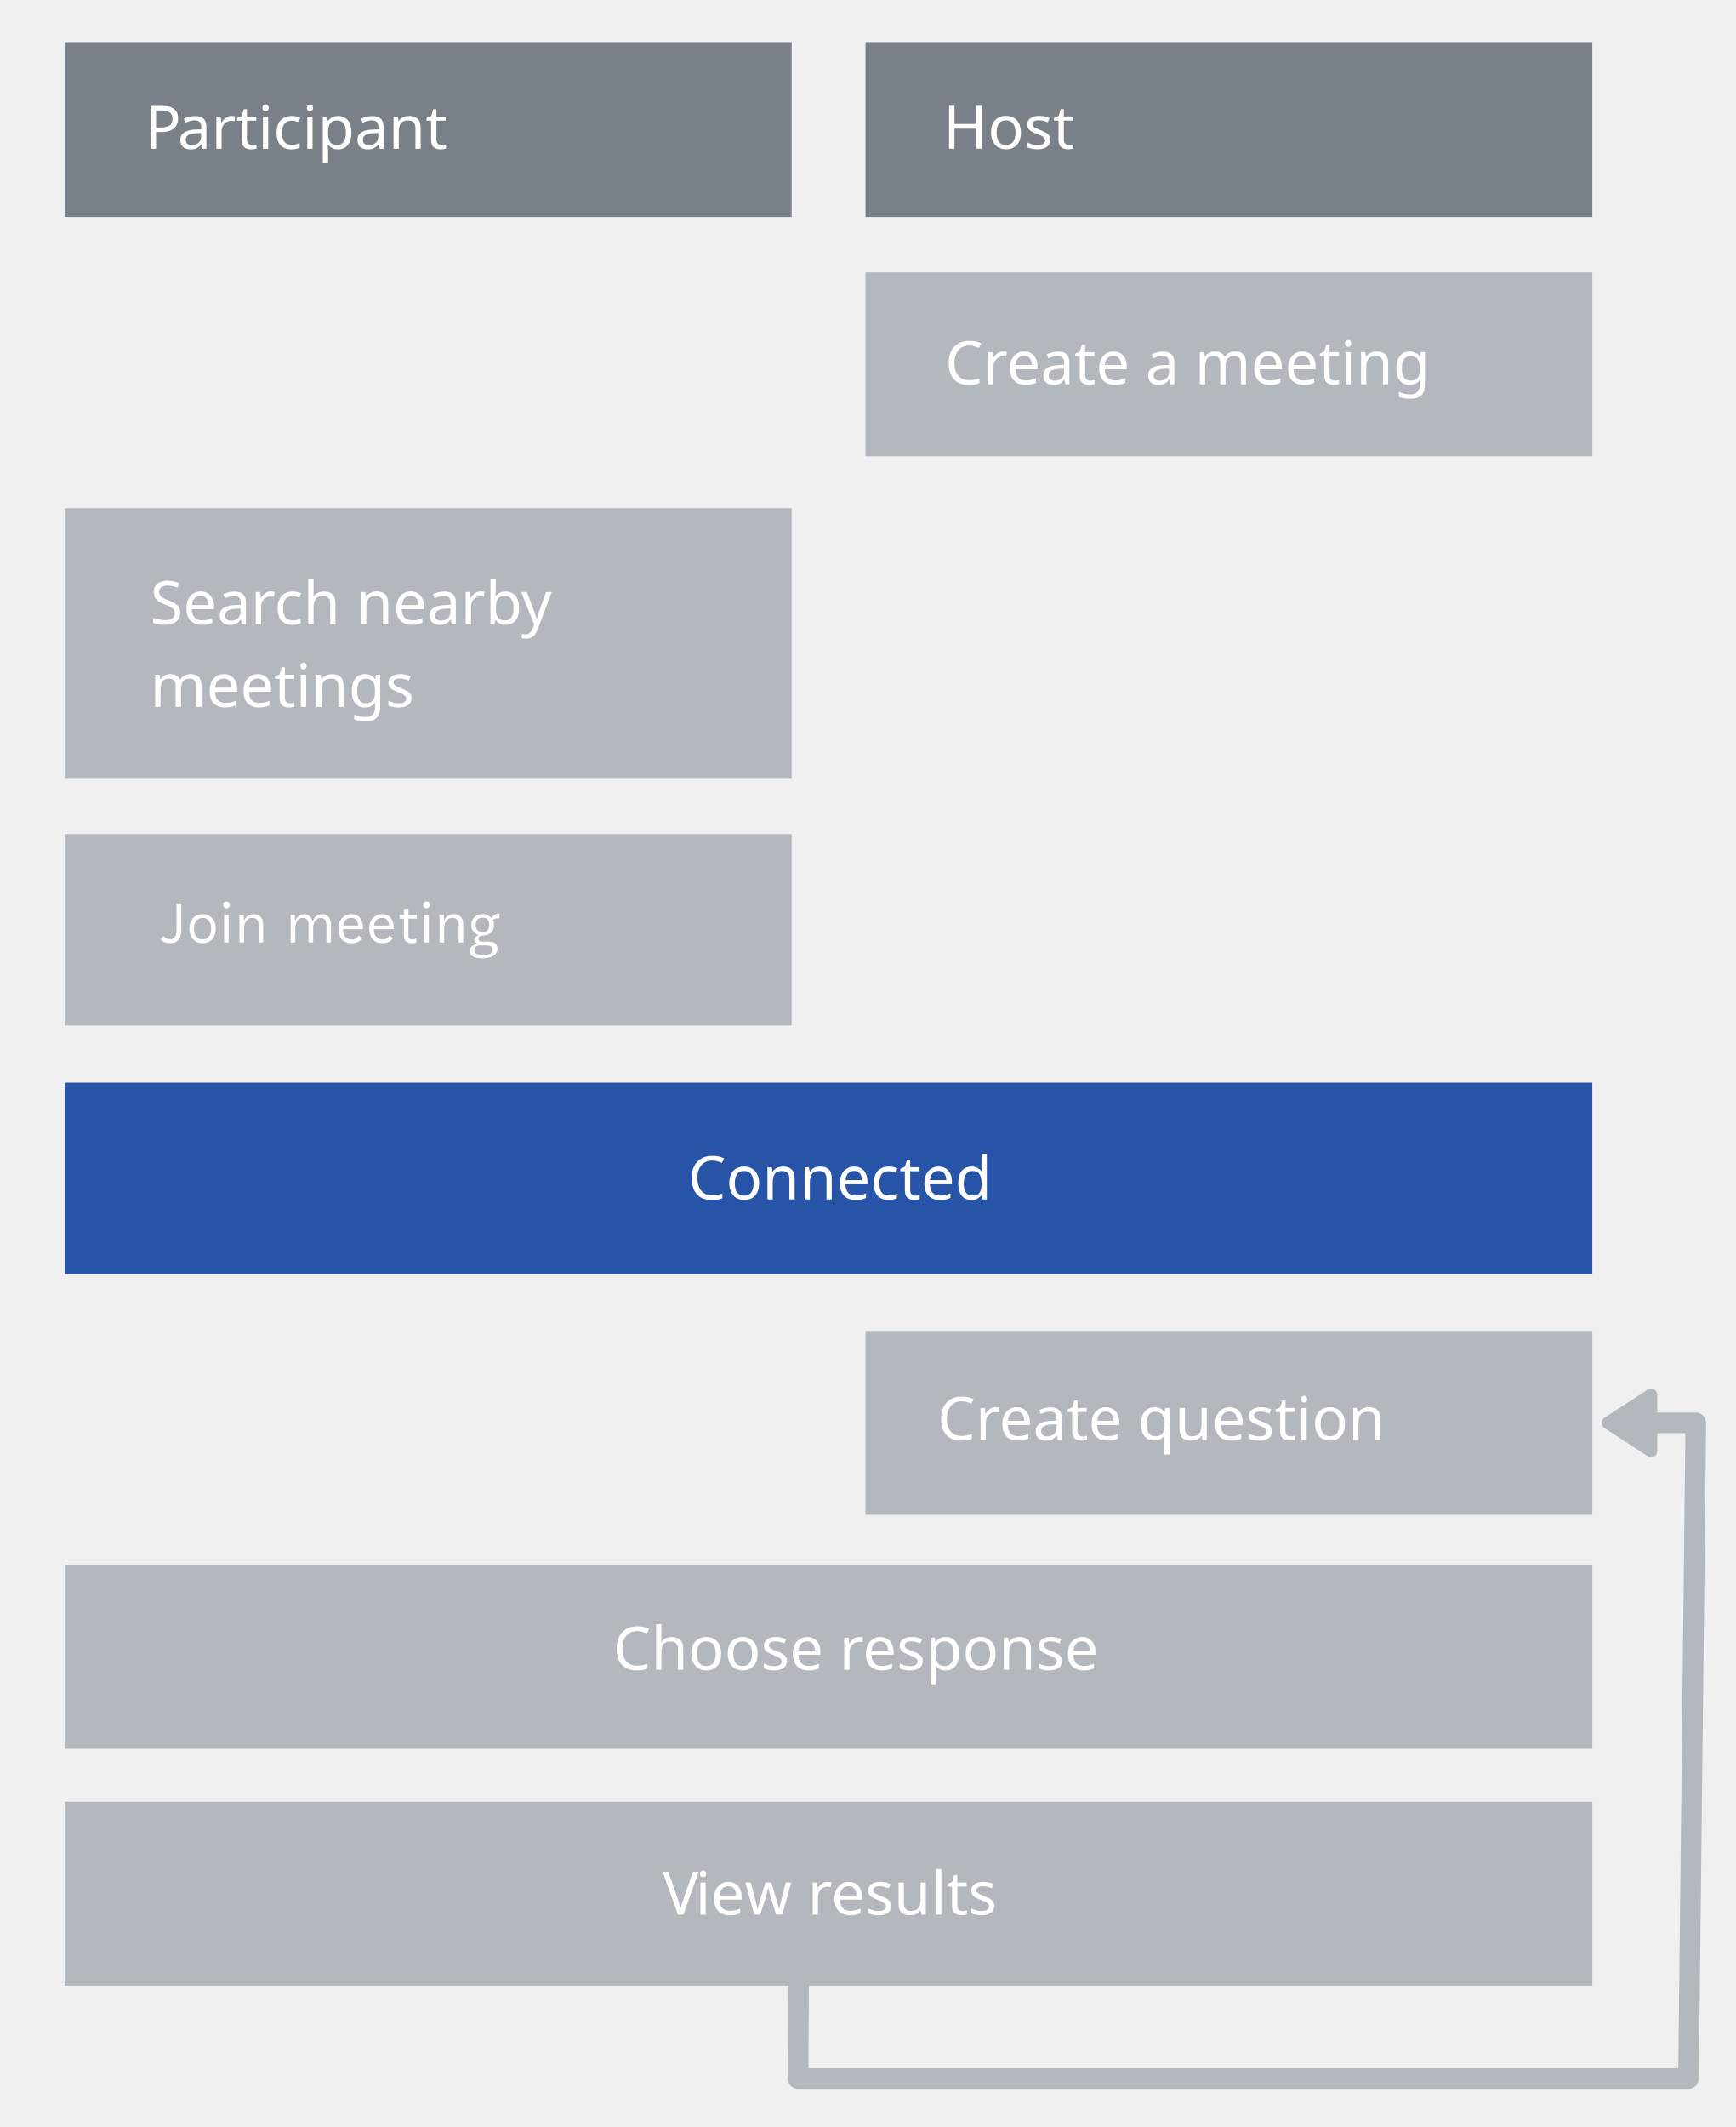
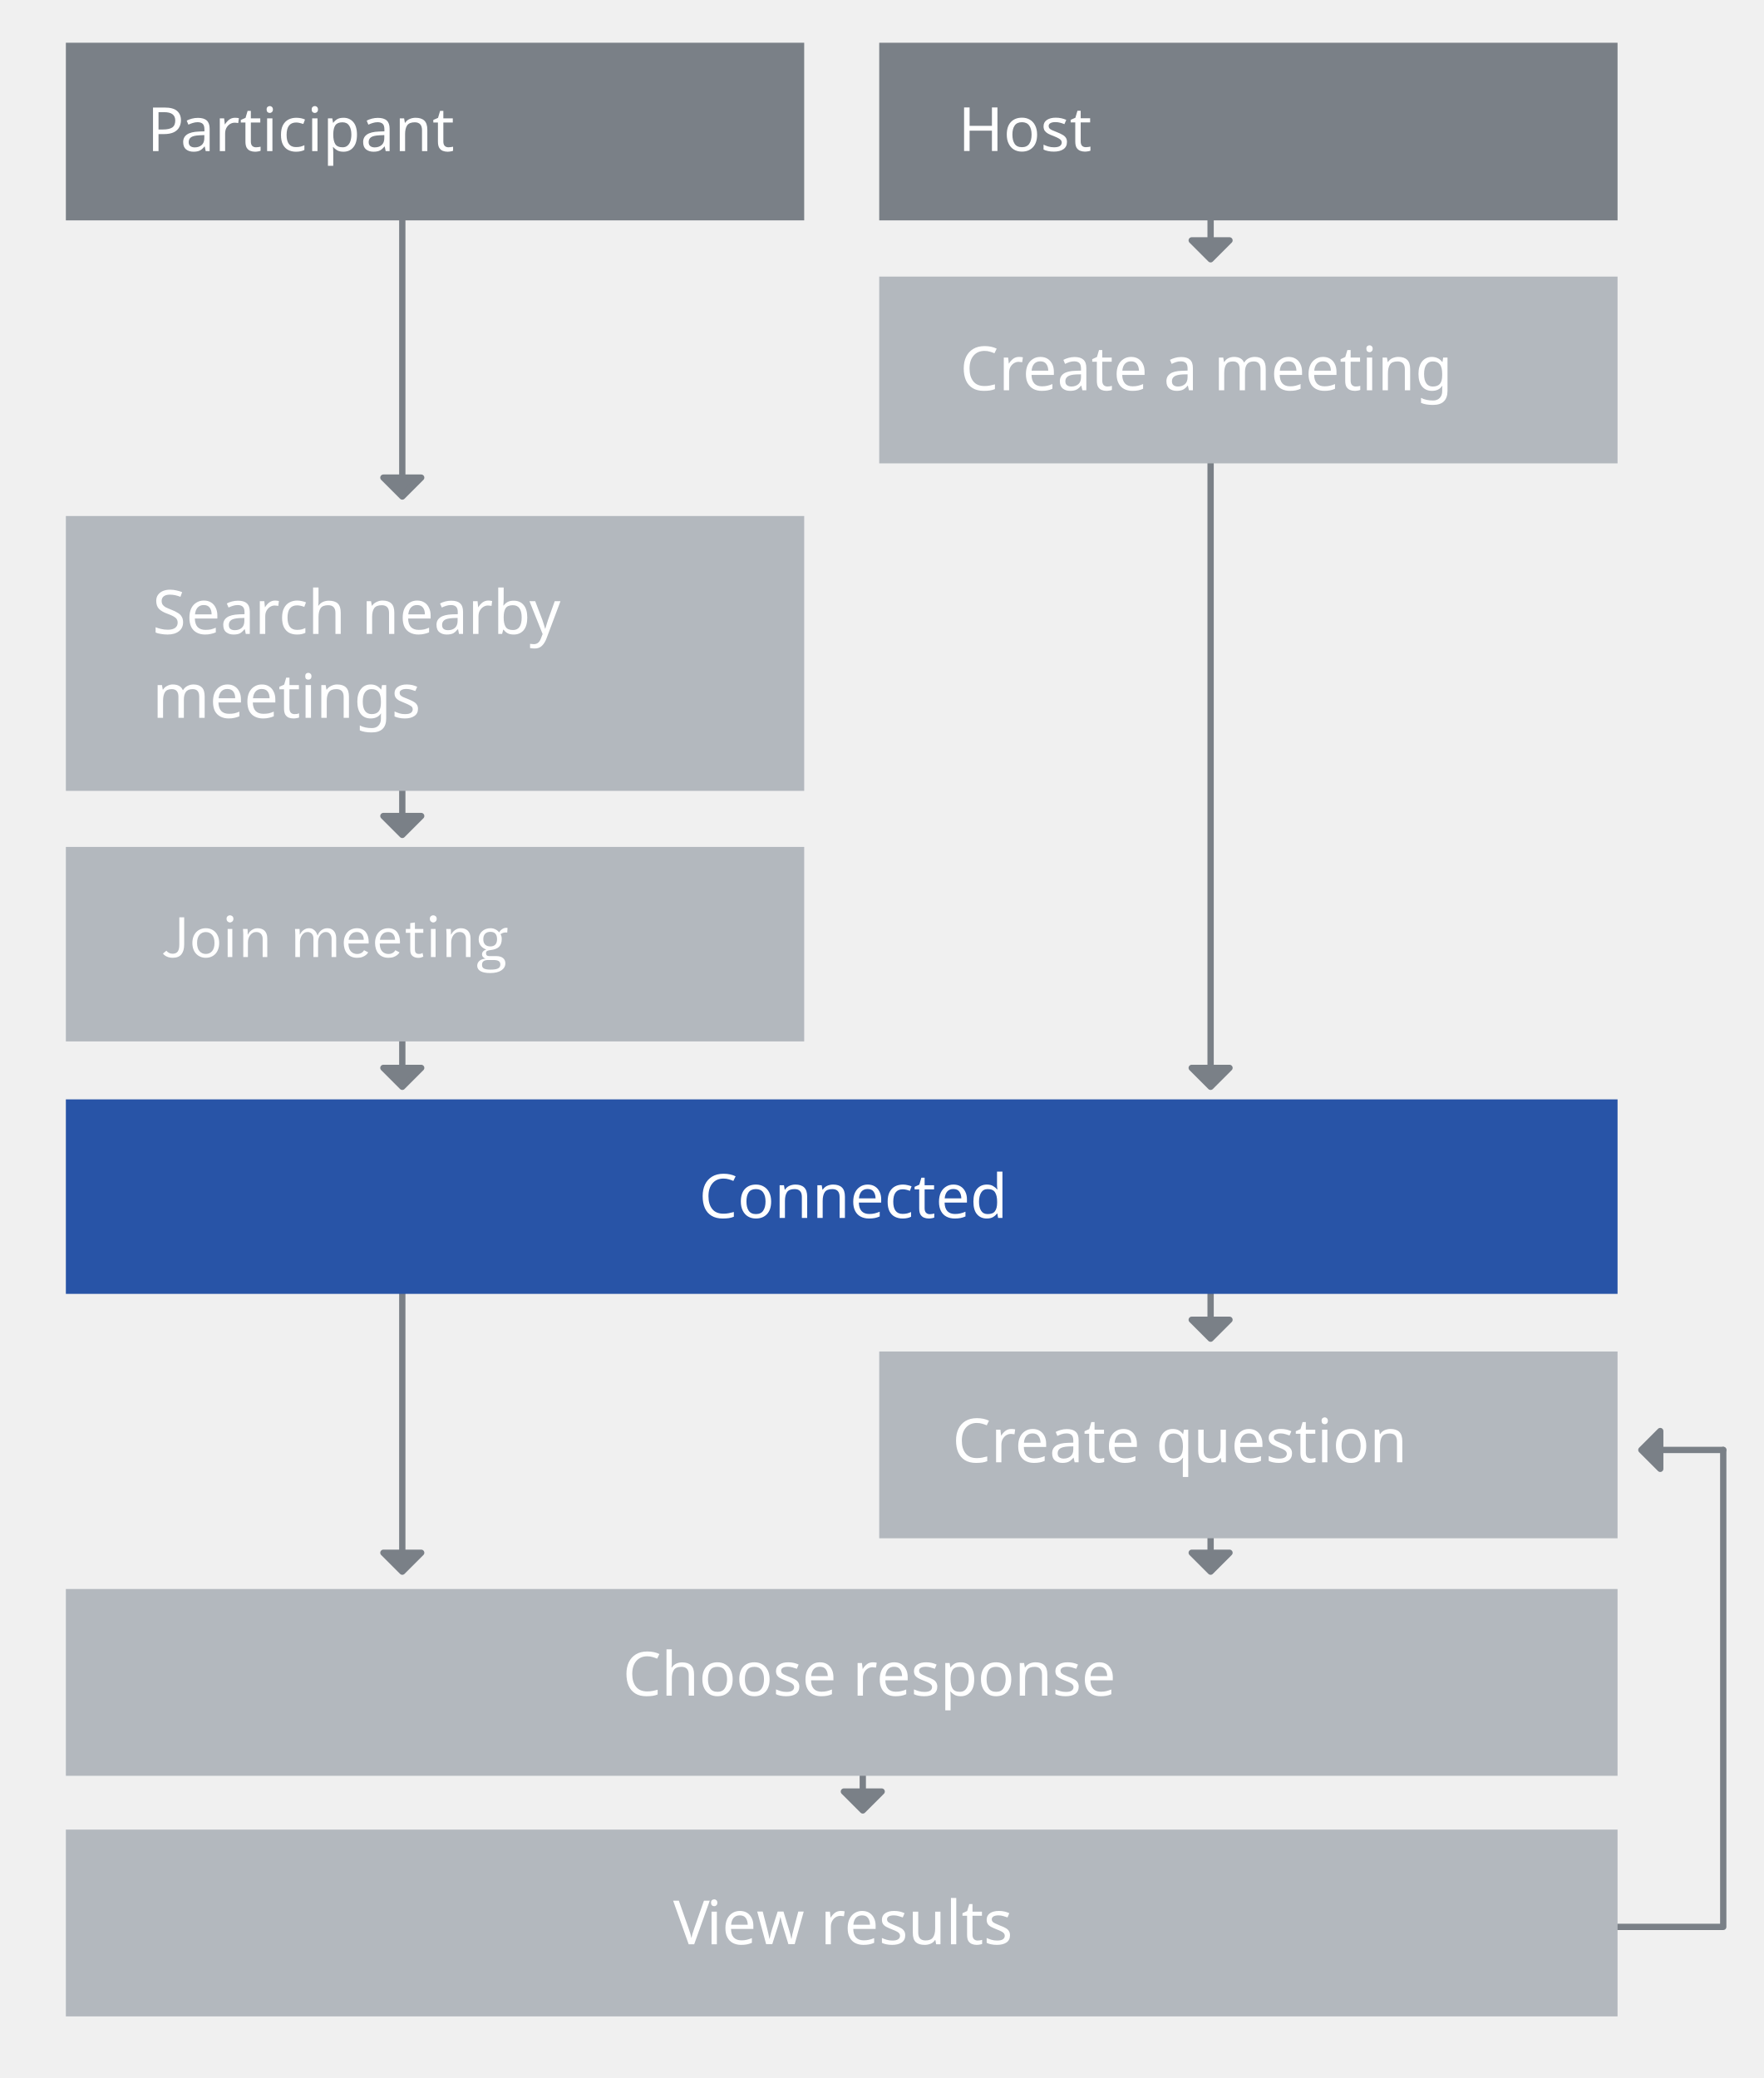
- <svg xmlns="http://www.w3.org/2000/svg" width="100%" height="100%" viewBox="0 0 280 343" version="1.1" xml:space="preserve" style="fill-rule:evenodd;clip-rule:evenodd;stroke-linecap:round;stroke-linejoin:round;stroke-miterlimit:1.5;">
+ <svg xmlns="http://www.w3.org/2000/svg" width="100%" height="100%" viewBox="0 0 280 330" version="1.1" xml:space="preserve" style="fill-rule:evenodd;clip-rule:evenodd;stroke-linecap:round;stroke-linejoin:round;stroke-miterlimit:1.5;">
+   <path d="M63.88,31.848l0,44.002l-3,0l3,3l3,-3l-3,0" style="fill:#7a8087;stroke:#7a8087;stroke-width:1px;" />
+   <path d="M63.88,202.586l0,44.003l-3,0l3,3l3,-3l-3,0" style="fill:#7a8087;stroke:#7a8087;stroke-width:1px;" />
+   <path d="M192.231,30.172l0,8.002l-3,0l3,3l3,-3l-3,0" style="fill:#7a8087;stroke:#7a8087;stroke-width:1px;" />
+   <path d="M63.88,121.586l0,8.003l-3,0l3,3l3,-3l-3,0" style="fill:#7a8087;stroke:#7a8087;stroke-width:1px;" />
+   <path d="M63.88,161.586l0,8.003l-3,0l3,3l3,-3l-3,0" style="fill:#7a8087;stroke:#7a8087;stroke-width:1px;" />
+   <path d="M137,276.506l0,8.003l-3,0l3,3l3,-3l-3,0" style="fill:#7a8087;stroke:#7a8087;stroke-width:1px;" />
+   <path d="M192.231,238.586l0,8.003l-3,0l3,3l3,-3l-3,0" style="fill:#7a8087;stroke:#7a8087;stroke-width:1px;" />
+   <path d="M192.231,201.586l0,8.003l-3,0l3,3l3,-3l-3,0" style="fill:#7a8087;stroke:#7a8087;stroke-width:1px;" />
+   <path d="M192.231,73.586l0,96.003l-3,0l3,3l3,-3l-3,0" style="fill:#7a8087;stroke:#7a8087;stroke-width:1px;" />
+   <path d="M273.632,230.259l-10.003,0l0,3l-3,-3l3,-3l0,3" style="fill:#7a8087;stroke:#7a8087;stroke-width:1px;" />
+   <path d="M256.85,306l16.782,0l0,-75.741" style="fill:none;stroke:#7a8087;stroke-width:1px;" />
  <rect x="139.611" y="6.79" width="117.239" height="28.208" style="fill:#7a8087;" />
  <rect x="139.611" y="43.924" width="117.239" height="29.662" style="fill:#b3b8be;" />
  <rect x="10.458" y="6.786" width="117.239" height="28.212" style="fill:#7a8087;" />
  <text x="152.147px" y="23.986px" style="font-family:'AftenScreen', 'Aften Screen', sans-serif;font-size:9.7px;fill:#fff;">Host</text>
  <text x="152.436px" y="61.979px" style="font-family:'AftenScreen', 'Aften Screen', sans-serif;font-size:9.692px;fill:#fff;">Create a meeting</text>
  <rect x="139.611" y="214.626" width="117.239" height="29.662" style="fill:#b3b8be;" />
  <text x="151.213px" y="232.227px" style="font-family:'AftenScreen', 'Aften Screen', sans-serif;font-size:9.692px;fill:#fff;">Create question</text>
  <rect x="10.458" y="252.346" width="246.392" height="29.662" style="fill:#b3b8be;" />
  <text x="98.879px" y="269.28px" style="font-family:'AftenScreen', 'Aften Screen', sans-serif;font-size:9.692px;fill:#fff;">Choose response</text>
  <rect x="10.458" y="290.553" width="246.392" height="29.662" style="fill:#b3b8be;" />
  <text x="106.886px" y="308.766px" style="font-family:'AftenScreen', 'Aften Screen', sans-serif;font-size:9.692px;fill:#fff;">V<tspan x="112.158px 114.637px " y="308.766px 308.766px ">ie</tspan>w results</text>
  <rect x="10.458" y="81.946" width="117.239" height="43.649" style="fill:#b3b8be;" />
  <g transform="matrix(1.57751,0,0,1.57751,-99.3041,-216.614)">
    <text x="78.3px" y="201.128px" style="font-family:'AftenScreen', 'Aften Screen', sans-serif;font-size:6.144px;fill:#fff;">Search nearby</text>
    <text x="78.3px" y="209.58px" style="font-family:'AftenScreen', 'Aften Screen', sans-serif;font-size:6.144px;fill:#fff;">meetings</text>
  </g>
  <rect x="10.458" y="134.497" width="117.239" height="30.885" style="fill:#b3b8be;" />
  <g>
    <path d="M29.246,145.676l0,4.311c0,0.678 -0.147,1.201 -0.44,1.567c-0.294,0.366 -0.754,0.548 -1.382,0.548c-0.353,0 -0.667,-0.064 -0.942,-0.194c-0.274,-0.129 -0.476,-0.288 -0.605,-0.478l0.548,-0.454c0.092,0.136 0.225,0.25 0.4,0.343c0.175,0.093 0.369,0.14 0.58,0.14c0.369,0 0.64,-0.114 0.812,-0.343c0.172,-0.229 0.258,-0.596 0.258,-1.1l0,-4.34l0.771,0Z" style="fill:#fff;fill-rule:nonzero;" />
    <path d="M34.802,149.755c0,0.369 -0.053,0.699 -0.159,0.989c-0.106,0.291 -0.252,0.536 -0.44,0.736c-0.188,0.201 -0.411,0.354 -0.67,0.462c-0.258,0.107 -0.542,0.16 -0.851,0.16c-0.31,0 -0.594,-0.053 -0.852,-0.16c-0.259,-0.108 -0.484,-0.261 -0.675,-0.462c-0.19,-0.2 -0.34,-0.445 -0.447,-0.736c-0.107,-0.29 -0.161,-0.62 -0.161,-0.989c0,-0.369 0.054,-0.699 0.161,-0.989c0.107,-0.29 0.257,-0.535 0.447,-0.736c0.191,-0.2 0.416,-0.354 0.675,-0.461c0.258,-0.107 0.542,-0.161 0.852,-0.161c0.309,0 0.593,0.054 0.851,0.161c0.259,0.107 0.482,0.261 0.67,0.461c0.188,0.201 0.334,0.446 0.44,0.736c0.106,0.29 0.159,0.62 0.159,0.989Zm-0.743,0c0,-0.574 -0.128,-1.007 -0.384,-1.299c-0.255,-0.292 -0.586,-0.437 -0.993,-0.437c-0.407,0 -0.74,0.145 -0.999,0.437c-0.259,0.292 -0.388,0.725 -0.388,1.299c0,0.574 0.129,1.007 0.388,1.299c0.259,0.292 0.592,0.438 0.999,0.438c0.407,0 0.738,-0.146 0.993,-0.438c0.256,-0.292 0.384,-0.725 0.384,-1.299Z" style="fill:#fff;fill-rule:nonzero;" />
    <path d="M37.064,145.908c0,0.173 -0.056,0.315 -0.166,0.426c-0.123,0.104 -0.252,0.156 -0.388,0.156c-0.129,0 -0.252,-0.052 -0.369,-0.156c-0.111,-0.104 -0.166,-0.246 -0.166,-0.426c0,-0.18 0.055,-0.316 0.166,-0.407c0.104,-0.098 0.227,-0.147 0.369,-0.147c0.142,0 0.271,0.049 0.388,0.147c0.11,0.098 0.166,0.233 0.166,0.407Zm-0.914,6.076l0,-4.458l0.739,0l0,4.458l-0.739,0Z" style="fill:#fff;fill-rule:nonzero;" />
    <path d="M41.706,149.045c0,-0.135 -0.021,-0.265 -0.064,-0.39c-0.042,-0.125 -0.104,-0.234 -0.184,-0.329c-0.081,-0.095 -0.184,-0.171 -0.31,-0.229c-0.127,-0.059 -0.276,-0.088 -0.45,-0.088c-0.221,0 -0.414,0.049 -0.58,0.147c-0.165,0.098 -0.304,0.224 -0.416,0.378c-0.112,0.155 -0.196,0.329 -0.251,0.523c-0.055,0.194 -0.083,0.388 -0.083,0.58l0,2.347l-0.738,0l0,-3.54c0,-0.094 -0.005,-0.231 -0.014,-0.409c-0.01,-0.178 -0.021,-0.348 -0.033,-0.509l0.719,0c0.006,0.038 0.011,0.094 0.014,0.168c0.003,0.074 0.007,0.153 0.01,0.235c0.003,0.082 0.004,0.166 0.004,0.253c0,0.087 0,0.161 0,0.225l0.048,0c0.05,-0.123 0.124,-0.244 0.222,-0.362c0.098,-0.119 0.212,-0.225 0.341,-0.32c0.129,-0.095 0.273,-0.171 0.431,-0.229c0.157,-0.059 0.331,-0.088 0.52,-0.088c0.218,0 0.42,0.031 0.608,0.092c0.188,0.062 0.351,0.157 0.49,0.287c0.139,0.129 0.248,0.297 0.329,0.504c0.08,0.206 0.121,0.455 0.121,0.745l0,2.948l-0.734,0l0,-2.939Z" style="fill:#fff;fill-rule:nonzero;" />
    <path d="M50.507,151.984l-0.734,0l0,-2.939c0,-0.135 -0.018,-0.265 -0.054,-0.39c-0.036,-0.125 -0.093,-0.234 -0.17,-0.329c-0.078,-0.095 -0.175,-0.171 -0.291,-0.229c-0.117,-0.059 -0.253,-0.088 -0.407,-0.088c-0.209,0 -0.388,0.049 -0.54,0.147c-0.151,0.098 -0.277,0.222 -0.376,0.374c-0.099,0.151 -0.175,0.321 -0.227,0.508c-0.052,0.188 -0.078,0.369 -0.078,0.542l0,2.404l-0.739,0l0,-3.54c0,-0.094 -0.004,-0.231 -0.014,-0.409c-0.009,-0.178 -0.02,-0.348 -0.033,-0.509l0.719,0c0.007,0.038 0.011,0.094 0.015,0.168c0.003,0.074 0.006,0.153 0.009,0.235c0.003,0.082 0.005,0.166 0.005,0.253c0,0.087 0,0.161 0,0.225l0.038,0c0.056,-0.123 0.131,-0.244 0.222,-0.362c0.092,-0.119 0.199,-0.225 0.322,-0.32c0.123,-0.095 0.257,-0.171 0.402,-0.229c0.145,-0.059 0.298,-0.088 0.459,-0.088c0.29,0 0.523,0.058 0.698,0.175c0.175,0.117 0.313,0.246 0.414,0.388c0.117,0.167 0.205,0.355 0.265,0.563l0.038,0c0.044,-0.142 0.114,-0.28 0.208,-0.416c0.095,-0.136 0.207,-0.256 0.336,-0.36c0.13,-0.104 0.276,-0.188 0.44,-0.253c0.164,-0.065 0.34,-0.097 0.526,-0.097c0.299,0 0.541,0.055 0.724,0.166c0.183,0.11 0.326,0.246 0.43,0.407c0.105,0.161 0.175,0.335 0.213,0.523c0.038,0.187 0.057,0.355 0.057,0.504l0,2.976l-0.733,0l0,-2.939c0,-0.101 -0.015,-0.213 -0.045,-0.336c-0.03,-0.123 -0.081,-0.236 -0.152,-0.34c-0.071,-0.104 -0.164,-0.19 -0.279,-0.258c-0.115,-0.068 -0.264,-0.102 -0.447,-0.102c-0.18,0 -0.346,0.044 -0.497,0.133c-0.151,0.088 -0.281,0.205 -0.388,0.35c-0.107,0.145 -0.19,0.311 -0.249,0.499c-0.058,0.188 -0.087,0.381 -0.087,0.58l0,2.413Z" style="fill:#fff;fill-rule:nonzero;" />
    <path d="M55.324,149.84c0.013,0.571 0.149,0.991 0.407,1.259c0.259,0.268 0.586,0.402 0.98,0.402c0.205,0 0.377,-0.03 0.516,-0.092c0.139,-0.061 0.254,-0.132 0.345,-0.21c0.098,-0.086 0.175,-0.185 0.232,-0.299l0.663,0.336c-0.092,0.171 -0.218,0.316 -0.379,0.436c-0.136,0.11 -0.315,0.21 -0.539,0.298c-0.224,0.088 -0.5,0.132 -0.829,0.132c-0.369,0 -0.687,-0.061 -0.956,-0.184c-0.268,-0.123 -0.489,-0.291 -0.662,-0.504c-0.174,-0.213 -0.303,-0.462 -0.388,-0.748c-0.085,-0.285 -0.128,-0.586 -0.128,-0.901c0,-0.369 0.052,-0.701 0.156,-0.994c0.104,-0.293 0.25,-0.54 0.438,-0.741c0.188,-0.2 0.411,-0.354 0.67,-0.461c0.258,-0.107 0.539,-0.161 0.842,-0.161c0.309,0 0.581,0.054 0.814,0.161c0.233,0.107 0.426,0.258 0.577,0.452c0.152,0.194 0.266,0.422 0.343,0.684c0.078,0.262 0.116,0.547 0.116,0.856c0,0.051 0,0.097 0,0.14c0,0.042 -0.003,0.089 -0.009,0.139l-3.209,0Zm1.33,-1.831c-0.369,0 -0.667,0.117 -0.894,0.35c-0.227,0.234 -0.36,0.53 -0.398,0.89l2.395,0l0,-0.076c0,-0.135 -0.022,-0.273 -0.064,-0.412c-0.043,-0.138 -0.107,-0.265 -0.194,-0.378c-0.087,-0.114 -0.2,-0.204 -0.338,-0.272c-0.139,-0.068 -0.308,-0.102 -0.507,-0.102Z" style="fill:#fff;fill-rule:nonzero;" />
    <path d="M60.293,149.84c0.013,0.571 0.149,0.991 0.407,1.259c0.259,0.268 0.585,0.402 0.98,0.402c0.205,0 0.377,-0.03 0.516,-0.092c0.138,-0.061 0.254,-0.132 0.345,-0.21c0.098,-0.086 0.175,-0.185 0.232,-0.299l0.663,0.336c-0.092,0.171 -0.218,0.316 -0.379,0.436c-0.136,0.11 -0.316,0.21 -0.54,0.298c-0.224,0.088 -0.5,0.132 -0.828,0.132c-0.369,0 -0.687,-0.061 -0.956,-0.184c-0.268,-0.123 -0.489,-0.291 -0.662,-0.504c-0.174,-0.213 -0.303,-0.462 -0.388,-0.748c-0.085,-0.285 -0.128,-0.586 -0.128,-0.901c0,-0.369 0.052,-0.701 0.156,-0.994c0.104,-0.293 0.25,-0.54 0.438,-0.741c0.188,-0.2 0.411,-0.354 0.67,-0.461c0.258,-0.107 0.539,-0.161 0.842,-0.161c0.309,0 0.58,0.054 0.814,0.161c0.233,0.107 0.426,0.258 0.577,0.452c0.152,0.194 0.266,0.422 0.343,0.684c0.078,0.262 0.116,0.547 0.116,0.856c0,0.051 0,0.097 0,0.14c0,0.042 -0.003,0.089 -0.009,0.139l-3.209,0Zm1.33,-1.831c-0.369,0 -0.667,0.117 -0.894,0.35c-0.227,0.234 -0.36,0.53 -0.398,0.89l2.395,0l0,-0.076c0,-0.135 -0.022,-0.273 -0.064,-0.412c-0.043,-0.138 -0.107,-0.265 -0.194,-0.378c-0.087,-0.114 -0.2,-0.204 -0.339,-0.272c-0.138,-0.068 -0.307,-0.102 -0.506,-0.102Z" style="fill:#fff;fill-rule:nonzero;" />
    <path d="M65.144,147.526l0,-0.932l0.738,-0.095l0,1.027l1.335,0l0,0.611l-1.335,0l0,2.617c0,0.104 0.008,0.199 0.024,0.286c0.016,0.087 0.046,0.164 0.092,0.232c0.046,0.068 0.11,0.121 0.194,0.161c0.084,0.039 0.19,0.059 0.32,0.059c0.148,0 0.262,-0.013 0.343,-0.04c0.08,-0.027 0.16,-0.066 0.239,-0.116l0.123,0.582c-0.095,0.05 -0.207,0.095 -0.336,0.135c-0.13,0.039 -0.278,0.059 -0.445,0.059c-0.376,0 -0.685,-0.097 -0.928,-0.291c-0.243,-0.194 -0.364,-0.515 -0.364,-0.963l0,-2.721l-0.705,0l0,-0.611l0.705,0Z" style="fill:#fff;fill-rule:nonzero;" />
    <path d="M69.341,145.908c0,0.173 -0.055,0.315 -0.165,0.426c-0.123,0.104 -0.253,0.156 -0.388,0.156c-0.13,0 -0.253,-0.052 -0.369,-0.156c-0.111,-0.104 -0.166,-0.246 -0.166,-0.426c0,-0.18 0.055,-0.316 0.166,-0.407c0.104,-0.098 0.227,-0.147 0.369,-0.147c0.142,0 0.271,0.049 0.388,0.147c0.11,0.098 0.165,0.233 0.165,0.407Zm-0.913,6.076l0,-4.458l0.738,0l0,4.458l-0.738,0Z" style="fill:#fff;fill-rule:nonzero;" />
    <path d="M73.984,149.045c0,-0.135 -0.021,-0.265 -0.064,-0.39c-0.043,-0.125 -0.104,-0.234 -0.185,-0.329c-0.08,-0.095 -0.183,-0.171 -0.31,-0.229c-0.126,-0.059 -0.276,-0.088 -0.449,-0.088c-0.221,0 -0.414,0.049 -0.58,0.147c-0.166,0.098 -0.304,0.224 -0.416,0.378c-0.112,0.155 -0.196,0.329 -0.251,0.523c-0.055,0.194 -0.083,0.388 -0.083,0.58l0,2.347l-0.738,0l0,-3.54c0,-0.094 -0.005,-0.231 -0.014,-0.409c-0.01,-0.178 -0.021,-0.348 -0.034,-0.509l0.72,0c0.006,0.038 0.011,0.094 0.014,0.168c0.003,0.074 0.006,0.153 0.009,0.235c0.004,0.082 0.005,0.166 0.005,0.253c0,0.087 0,0.161 0,0.225l0.048,0c0.05,-0.123 0.124,-0.244 0.222,-0.362c0.098,-0.119 0.211,-0.225 0.341,-0.32c0.129,-0.095 0.273,-0.171 0.43,-0.229c0.158,-0.059 0.332,-0.088 0.521,-0.088c0.218,0 0.42,0.031 0.608,0.092c0.188,0.062 0.351,0.157 0.49,0.287c0.139,0.129 0.248,0.297 0.329,0.504c0.08,0.206 0.12,0.455 0.12,0.745l0,2.948l-0.733,0l0,-2.939Z" style="fill:#fff;fill-rule:nonzero;" />
    <path d="M77.519,152.457c-0.322,0 -0.566,0.06 -0.731,0.18c-0.166,0.12 -0.249,0.316 -0.249,0.587c0,0.136 0.025,0.252 0.074,0.35c0.048,0.098 0.127,0.175 0.234,0.232c0.107,0.057 0.247,0.1 0.421,0.13c0.174,0.03 0.39,0.045 0.648,0.045c0.537,0 0.926,-0.063 1.169,-0.189c0.243,-0.126 0.365,-0.335 0.365,-0.625c0,-0.246 -0.086,-0.426 -0.258,-0.539c-0.172,-0.114 -0.452,-0.171 -0.84,-0.171l-0.833,0Zm0.341,-2.158c0.34,0 0.603,-0.095 0.787,-0.286c0.185,-0.191 0.277,-0.48 0.277,-0.868c0,-0.776 -0.351,-1.164 -1.055,-1.164c-0.35,0 -0.625,0.098 -0.826,0.295c-0.2,0.198 -0.3,0.487 -0.3,0.869c0,0.388 0.098,0.677 0.296,0.868c0.197,0.191 0.47,0.286 0.821,0.286Zm2.683,-2.2c-0.032,-0.006 -0.069,-0.011 -0.111,-0.014c-0.043,-0.003 -0.09,-0.005 -0.14,-0.005c-0.208,0 -0.382,0.036 -0.521,0.107c-0.138,0.07 -0.236,0.125 -0.293,0.163c0.069,0.129 0.119,0.247 0.149,0.355c0.03,0.107 0.045,0.247 0.045,0.421c0,0.549 -0.145,0.962 -0.435,1.24c-0.291,0.277 -0.746,0.449 -1.368,0.516c-0.186,0.018 -0.349,0.059 -0.487,0.12c-0.139,0.062 -0.209,0.186 -0.209,0.372c0,0.309 0.177,0.463 0.53,0.463l1.098,0c0.458,0 0.813,0.102 1.065,0.306c0.252,0.203 0.379,0.48 0.379,0.83c0,0.464 -0.21,0.839 -0.63,1.124c-0.419,0.286 -1.014,0.428 -1.784,0.428c-0.684,0 -1.198,-0.101 -1.54,-0.305c-0.343,-0.203 -0.514,-0.49 -0.514,-0.859c0,-0.167 0.034,-0.317 0.102,-0.449c0.068,-0.133 0.161,-0.248 0.279,-0.346c0.119,-0.098 0.259,-0.174 0.421,-0.229c0.163,-0.055 0.34,-0.089 0.533,-0.102c-0.167,-0.044 -0.305,-0.128 -0.412,-0.251c-0.107,-0.123 -0.161,-0.265 -0.161,-0.426c0,-0.189 0.065,-0.351 0.194,-0.487c0.13,-0.136 0.298,-0.229 0.507,-0.279c-0.155,-0.045 -0.306,-0.112 -0.455,-0.204c-0.148,-0.091 -0.279,-0.203 -0.392,-0.336c-0.114,-0.132 -0.206,-0.287 -0.277,-0.464c-0.071,-0.176 -0.107,-0.378 -0.107,-0.605c0,-0.272 0.048,-0.515 0.145,-0.731c0.096,-0.217 0.228,-0.402 0.397,-0.557c0.169,-0.154 0.366,-0.274 0.592,-0.359c0.225,-0.085 0.467,-0.128 0.726,-0.128c0.297,0 0.568,0.063 0.814,0.189c0.246,0.127 0.437,0.284 0.573,0.474c0.037,-0.073 0.09,-0.151 0.158,-0.235c0.068,-0.083 0.151,-0.162 0.249,-0.236c0.097,-0.074 0.205,-0.136 0.324,-0.185c0.118,-0.049 0.248,-0.073 0.39,-0.073c0.047,0 0.085,0.001 0.114,0.005c0.028,0.003 0.061,0.007 0.099,0.014l-0.047,0.738Z" style="fill:#fff;fill-rule:nonzero;" />
  </g>
  <rect x="10.458" y="174.589" width="246.392" height="30.885" style="fill:#2854a7;" />
  <text x="110.982px" y="193.413px" style="font-family:'AftenScreen', 'Aften Screen', sans-serif;font-size:9.692px;fill:#fff;">Connected</text>
  <text x="23.358px" y="23.997px" style="font-family:'AftenScreen', 'Aften Screen', sans-serif;font-size:9.7px;fill:#fff;">P<tspan x="28.634px 33.593px " y="23.997px 23.997px ">ar</tspan>ticipant</text>
-   <path d="M128.809,320.215l-0.078,14.971l143.632,0l1.179,-105.729l-10.895,0" style="fill:none;stroke:#b3b8be;stroke-width:3.33px;" />
-   <path d="M259.349,229.457l6.976,-4.526l0,9.052l-6.976,-4.526Z" style="fill:#b3b8be;stroke:#b3b8be;stroke-width:2px;" />
</svg>
